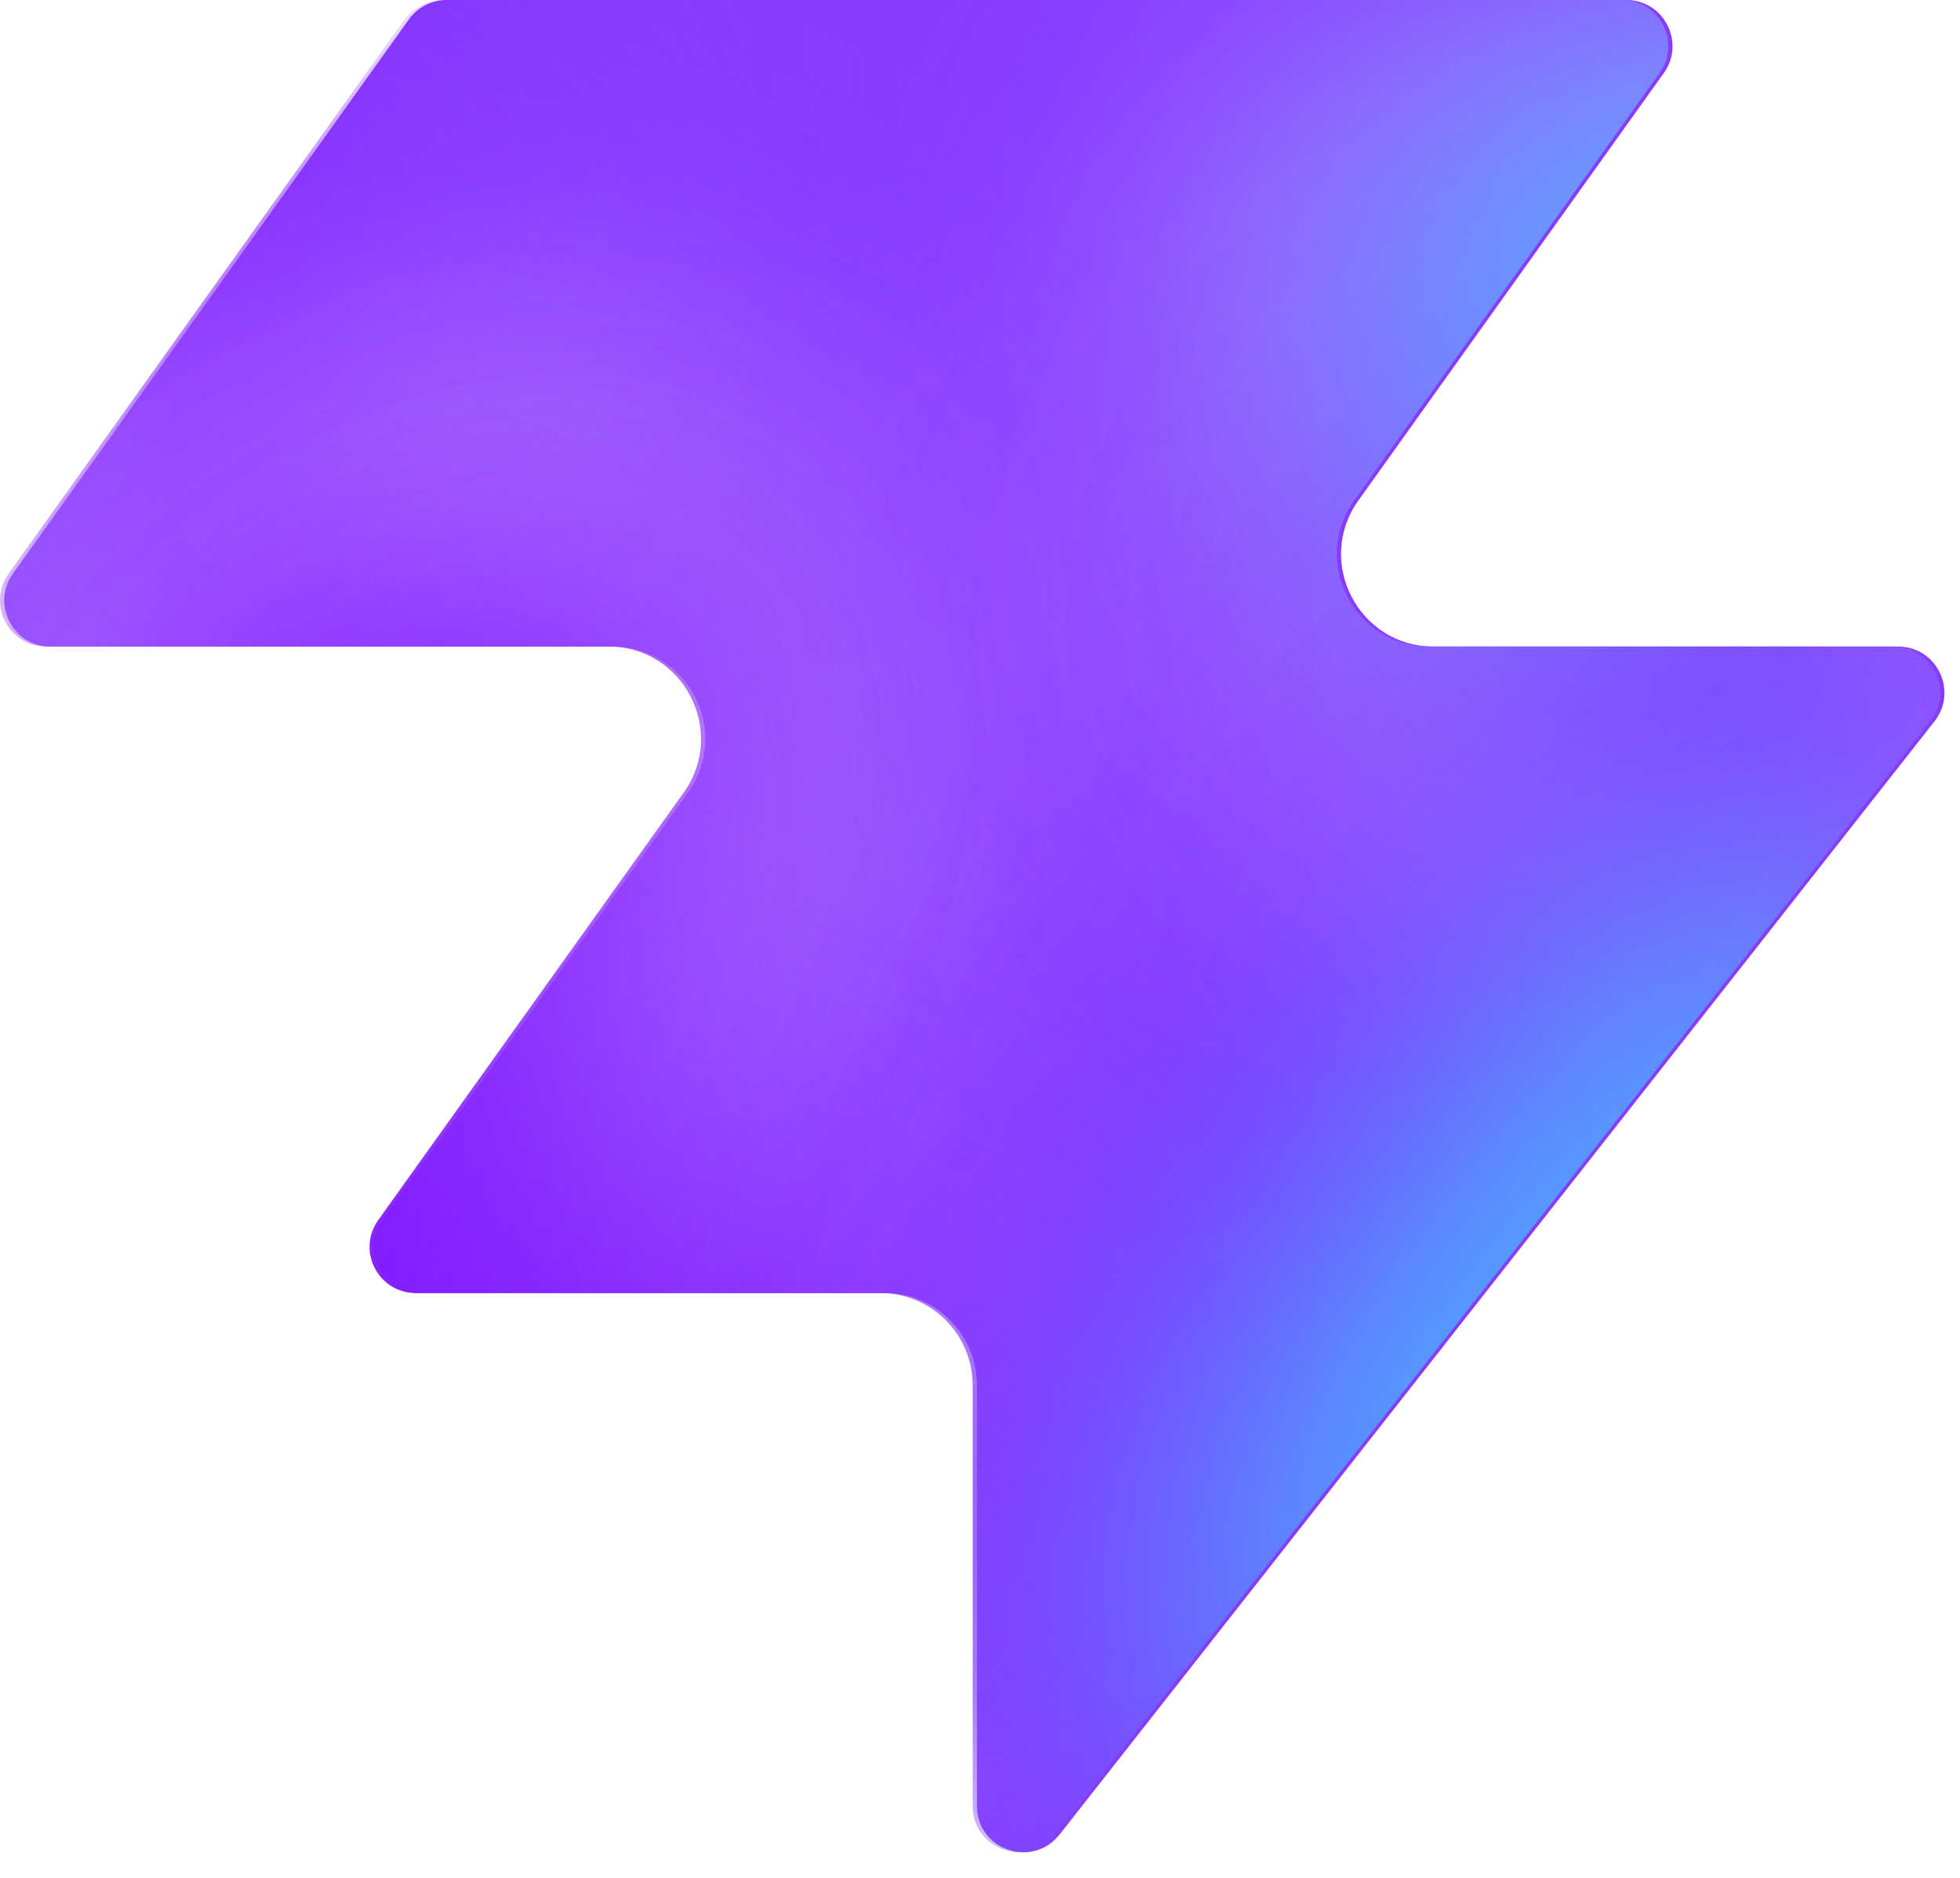
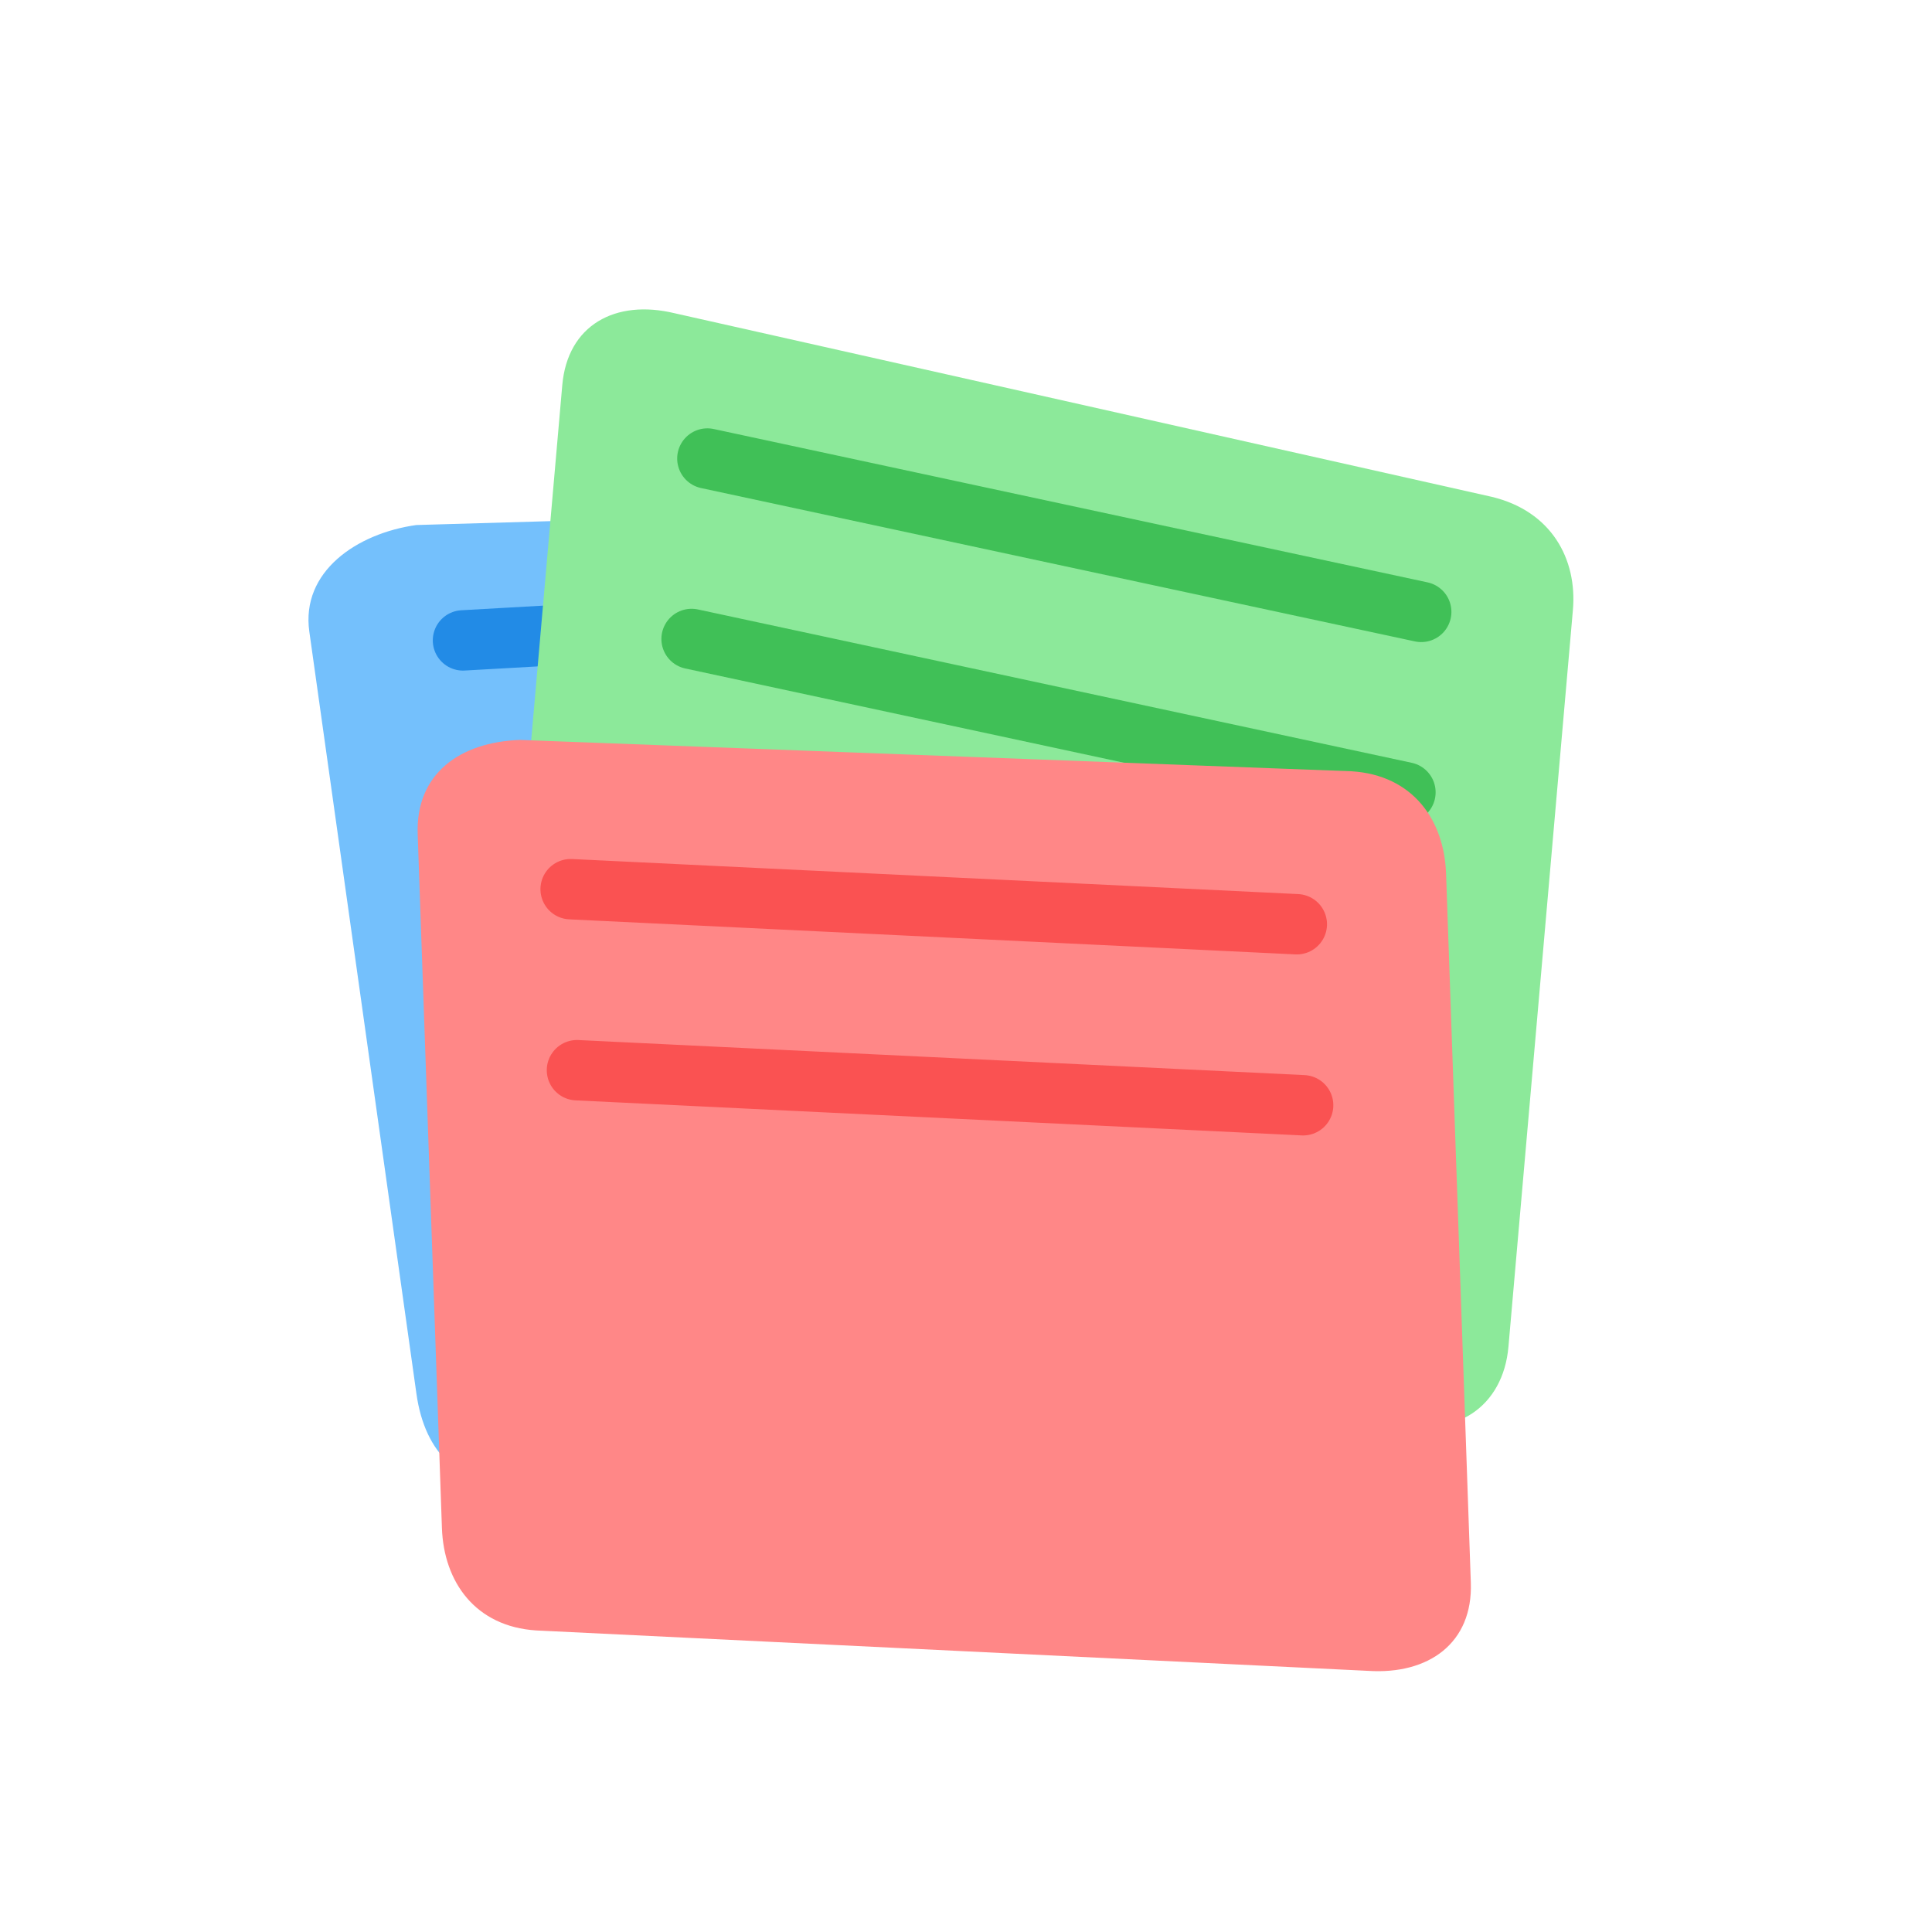
- <svg xmlns="http://www.w3.org/2000/svg" width="48" height="46" fill="none" viewBox="0 0 48 46">
-   <path fill="#863bff" d="M25.946 44.938c-.664.845-2.021.375-2.021-.698V33.937a2.26 2.26 0 0 0-2.262-2.262H10.287c-.92 0-1.456-1.04-.92-1.788l7.48-10.471c1.07-1.497 0-3.578-1.842-3.578H1.237c-.92 0-1.456-1.04-.92-1.788L10.013.474c.214-.297.556-.474.92-.474h28.894c.92 0 1.456 1.04.92 1.788l-7.48 10.471c-1.07 1.498 0 3.579 1.842 3.579h11.377c.943 0 1.473 1.088.89 1.83L25.947 44.94z" style="fill:#863bff;fill:color(display-p3 .525 .23 1);fill-opacity:1" />
-   <mask id="a" width="48" height="46" x="0" y="0" maskUnits="userSpaceOnUse" style="mask-type:alpha">
-     <path fill="#000" d="M25.842 44.938c-.664.844-2.021.375-2.021-.698V33.937a2.26 2.26 0 0 0-2.262-2.262H10.183c-.92 0-1.456-1.04-.92-1.788l7.48-10.471c1.07-1.498 0-3.579-1.842-3.579H1.133c-.92 0-1.456-1.04-.92-1.787L9.91.473c.214-.297.556-.474.92-.474h28.894c.92 0 1.456 1.04.92 1.788l-7.48 10.471c-1.07 1.498 0 3.578 1.842 3.578h11.377c.943 0 1.473 1.088.89 1.832L25.843 44.94z" style="fill:#000;fill-opacity:1" />
-   </mask>
-   <g mask="url(#a)">
-     <g filter="url(#b)">
-       <ellipse cx="5.508" cy="14.704" fill="#ede6ff" rx="5.508" ry="14.704" style="fill:#ede6ff;fill:color(display-p3 .927 .903 1);fill-opacity:1" transform="matrix(.00324 1 1 -.00324 -4.47 31.516)" />
-     </g>
-     <g filter="url(#c)">
-       <ellipse cx="10.399" cy="29.851" fill="#ede6ff" rx="10.399" ry="29.851" style="fill:#ede6ff;fill:color(display-p3 .927 .903 1);fill-opacity:1" transform="matrix(.00324 1 1 -.00324 -39.328 7.883)" />
-     </g>
-     <g filter="url(#d)">
-       <ellipse cx="5.508" cy="30.487" fill="#7e14ff" rx="5.508" ry="30.487" style="fill:#7e14ff;fill:color(display-p3 .492 .077 1);fill-opacity:1" transform="rotate(89.814 -25.913 -14.639)scale(1 -1)" />
-     </g>
-     <g filter="url(#e)">
-       <ellipse cx="5.508" cy="30.599" fill="#7e14ff" rx="5.508" ry="30.599" style="fill:#7e14ff;fill:color(display-p3 .492 .077 1);fill-opacity:1" transform="rotate(89.814 -32.644 -3.334)scale(1 -1)" />
-     </g>
-     <g filter="url(#f)">
-       <ellipse cx="5.508" cy="30.599" fill="#7e14ff" rx="5.508" ry="30.599" style="fill:#7e14ff;fill:color(display-p3 .492 .077 1);fill-opacity:1" transform="matrix(.00324 1 1 -.00324 -34.34 30.47)" />
-     </g>
-     <g filter="url(#g)">
-       <ellipse cx="14.072" cy="22.078" fill="#ede6ff" rx="14.072" ry="22.078" style="fill:#ede6ff;fill:color(display-p3 .927 .903 1);fill-opacity:1" transform="rotate(93.35 24.506 48.493)scale(-1 1)" />
-     </g>
-     <g filter="url(#h)">
-       <ellipse cx="3.47" cy="21.501" fill="#7e14ff" rx="3.47" ry="21.501" style="fill:#7e14ff;fill:color(display-p3 .492 .077 1);fill-opacity:1" transform="rotate(89.009 28.708 47.59)scale(-1 1)" />
-     </g>
-     <g filter="url(#i)">
-       <ellipse cx="3.47" cy="21.501" fill="#7e14ff" rx="3.47" ry="21.501" style="fill:#7e14ff;fill:color(display-p3 .492 .077 1);fill-opacity:1" transform="rotate(89.009 28.708 47.59)scale(-1 1)" />
-     </g>
-     <g filter="url(#j)">
-       <ellipse cx=".387" cy="8.972" fill="#7e14ff" rx="4.407" ry="29.108" style="fill:#7e14ff;fill:color(display-p3 .492 .077 1);fill-opacity:1" transform="rotate(39.51 .387 8.972)" />
-     </g>
-     <g filter="url(#k)">
-       <ellipse cx="47.523" cy="-6.092" fill="#7e14ff" rx="4.407" ry="29.108" style="fill:#7e14ff;fill:color(display-p3 .492 .077 1);fill-opacity:1" transform="rotate(37.892 47.523 -6.092)" />
-     </g>
-     <g filter="url(#l)">
-       <ellipse cx="41.412" cy="6.333" fill="#47bfff" rx="5.971" ry="9.665" style="fill:#47bfff;fill:color(display-p3 .28 .748 1);fill-opacity:1" transform="rotate(37.892 41.412 6.333)" />
-     </g>
-     <g filter="url(#m)">
-       <ellipse cx="-1.879" cy="38.332" fill="#7e14ff" rx="4.407" ry="29.108" style="fill:#7e14ff;fill:color(display-p3 .492 .077 1);fill-opacity:1" transform="rotate(37.892 -1.88 38.332)" />
-     </g>
-     <g filter="url(#n)">
-       <ellipse cx="-1.879" cy="38.332" fill="#7e14ff" rx="4.407" ry="29.108" style="fill:#7e14ff;fill:color(display-p3 .492 .077 1);fill-opacity:1" transform="rotate(37.892 -1.88 38.332)" />
-     </g>
-     <g filter="url(#o)">
-       <ellipse cx="35.651" cy="29.907" fill="#7e14ff" rx="4.407" ry="29.108" style="fill:#7e14ff;fill:color(display-p3 .492 .077 1);fill-opacity:1" transform="rotate(37.892 35.651 29.907)" />
-     </g>
-     <g filter="url(#p)">
-       <ellipse cx="38.418" cy="32.4" fill="#47bfff" rx="5.971" ry="15.297" style="fill:#47bfff;fill:color(display-p3 .28 .748 1);fill-opacity:1" transform="rotate(37.892 38.418 32.4)" />
-     </g>
+ <svg xmlns="http://www.w3.org/2000/svg" viewBox="0 0 64 64">
+   <g transform="rotate(-8 32 32)">
+     <path d="M12 18          C12 16 14 15 16 15          L43 18          C45 18.2 46 19.8 46 21.5          L46 47          C46 49 44 50 42 49.8          L15 47          C13 46.8 12 45.5 12 43.5Z" fill="#74C0FC" />
+     <path d="M17 19L41 21" stroke="#228BE6" stroke-width="2" stroke-linecap="round" />
+     <path d="M17 25L40 27" stroke="#228BE6" stroke-width="2" stroke-linecap="round" />
  </g>
-   <defs>
-     <filter id="b" width="60.045" height="41.654" x="-19.77" y="16.149" color-interpolation-filters="sRGB" filterUnits="userSpaceOnUse">
-       <feFlood flood-opacity="0" result="BackgroundImageFix" />
-       <feBlend in="SourceGraphic" in2="BackgroundImageFix" result="shape" />
-       <feGaussianBlur result="effect1_foregroundBlur_2002_17158" stdDeviation="7.659" />
-     </filter>
-     <filter id="c" width="90.34" height="51.437" x="-54.613" y="-7.533" color-interpolation-filters="sRGB" filterUnits="userSpaceOnUse">
-       <feFlood flood-opacity="0" result="BackgroundImageFix" />
-       <feBlend in="SourceGraphic" in2="BackgroundImageFix" result="shape" />
-       <feGaussianBlur result="effect1_foregroundBlur_2002_17158" stdDeviation="7.659" />
-     </filter>
-     <filter id="d" width="79.355" height="29.4" x="-49.64" y="2.03" color-interpolation-filters="sRGB" filterUnits="userSpaceOnUse">
-       <feFlood flood-opacity="0" result="BackgroundImageFix" />
-       <feBlend in="SourceGraphic" in2="BackgroundImageFix" result="shape" />
-       <feGaussianBlur result="effect1_foregroundBlur_2002_17158" stdDeviation="4.596" />
-     </filter>
-     <filter id="e" width="79.579" height="29.4" x="-45.045" y="20.029" color-interpolation-filters="sRGB" filterUnits="userSpaceOnUse">
-       <feFlood flood-opacity="0" result="BackgroundImageFix" />
-       <feBlend in="SourceGraphic" in2="BackgroundImageFix" result="shape" />
-       <feGaussianBlur result="effect1_foregroundBlur_2002_17158" stdDeviation="4.596" />
-     </filter>
-     <filter id="f" width="79.579" height="29.4" x="-43.513" y="21.178" color-interpolation-filters="sRGB" filterUnits="userSpaceOnUse">
-       <feFlood flood-opacity="0" result="BackgroundImageFix" />
-       <feBlend in="SourceGraphic" in2="BackgroundImageFix" result="shape" />
-       <feGaussianBlur result="effect1_foregroundBlur_2002_17158" stdDeviation="4.596" />
-     </filter>
-     <filter id="g" width="74.749" height="58.852" x="15.756" y="-17.901" color-interpolation-filters="sRGB" filterUnits="userSpaceOnUse">
-       <feFlood flood-opacity="0" result="BackgroundImageFix" />
-       <feBlend in="SourceGraphic" in2="BackgroundImageFix" result="shape" />
-       <feGaussianBlur result="effect1_foregroundBlur_2002_17158" stdDeviation="7.659" />
-     </filter>
-     <filter id="h" width="61.377" height="25.362" x="23.548" y="2.284" color-interpolation-filters="sRGB" filterUnits="userSpaceOnUse">
-       <feFlood flood-opacity="0" result="BackgroundImageFix" />
-       <feBlend in="SourceGraphic" in2="BackgroundImageFix" result="shape" />
-       <feGaussianBlur result="effect1_foregroundBlur_2002_17158" stdDeviation="4.596" />
-     </filter>
-     <filter id="i" width="61.377" height="25.362" x="23.548" y="2.284" color-interpolation-filters="sRGB" filterUnits="userSpaceOnUse">
-       <feFlood flood-opacity="0" result="BackgroundImageFix" />
-       <feBlend in="SourceGraphic" in2="BackgroundImageFix" result="shape" />
-       <feGaussianBlur result="effect1_foregroundBlur_2002_17158" stdDeviation="4.596" />
-     </filter>
-     <filter id="j" width="56.045" height="63.649" x="-27.636" y="-22.853" color-interpolation-filters="sRGB" filterUnits="userSpaceOnUse">
-       <feFlood flood-opacity="0" result="BackgroundImageFix" />
-       <feBlend in="SourceGraphic" in2="BackgroundImageFix" result="shape" />
-       <feGaussianBlur result="effect1_foregroundBlur_2002_17158" stdDeviation="4.596" />
-     </filter>
-     <filter id="k" width="54.814" height="64.646" x="20.116" y="-38.415" color-interpolation-filters="sRGB" filterUnits="userSpaceOnUse">
-       <feFlood flood-opacity="0" result="BackgroundImageFix" />
-       <feBlend in="SourceGraphic" in2="BackgroundImageFix" result="shape" />
-       <feGaussianBlur result="effect1_foregroundBlur_2002_17158" stdDeviation="4.596" />
-     </filter>
-     <filter id="l" width="33.541" height="35.313" x="24.641" y="-11.323" color-interpolation-filters="sRGB" filterUnits="userSpaceOnUse">
-       <feFlood flood-opacity="0" result="BackgroundImageFix" />
-       <feBlend in="SourceGraphic" in2="BackgroundImageFix" result="shape" />
-       <feGaussianBlur result="effect1_foregroundBlur_2002_17158" stdDeviation="4.596" />
-     </filter>
-     <filter id="m" width="54.814" height="64.646" x="-29.286" y="6.009" color-interpolation-filters="sRGB" filterUnits="userSpaceOnUse">
-       <feFlood flood-opacity="0" result="BackgroundImageFix" />
-       <feBlend in="SourceGraphic" in2="BackgroundImageFix" result="shape" />
-       <feGaussianBlur result="effect1_foregroundBlur_2002_17158" stdDeviation="4.596" />
-     </filter>
-     <filter id="n" width="54.814" height="64.646" x="-29.286" y="6.009" color-interpolation-filters="sRGB" filterUnits="userSpaceOnUse">
-       <feFlood flood-opacity="0" result="BackgroundImageFix" />
-       <feBlend in="SourceGraphic" in2="BackgroundImageFix" result="shape" />
-       <feGaussianBlur result="effect1_foregroundBlur_2002_17158" stdDeviation="4.596" />
-     </filter>
-     <filter id="o" width="54.814" height="64.646" x="8.244" y="-2.416" color-interpolation-filters="sRGB" filterUnits="userSpaceOnUse">
-       <feFlood flood-opacity="0" result="BackgroundImageFix" />
-       <feBlend in="SourceGraphic" in2="BackgroundImageFix" result="shape" />
-       <feGaussianBlur result="effect1_foregroundBlur_2002_17158" stdDeviation="4.596" />
-     </filter>
-     <filter id="p" width="39.409" height="43.623" x="18.713" y="10.588" color-interpolation-filters="sRGB" filterUnits="userSpaceOnUse">
-       <feFlood flood-opacity="0" result="BackgroundImageFix" />
-       <feBlend in="SourceGraphic" in2="BackgroundImageFix" result="shape" />
-       <feGaussianBlur result="effect1_foregroundBlur_2002_17158" stdDeviation="4.596" />
-     </filter>
-   </defs>
+   <g transform="rotate(5 32 32)">
+     <path d="M17 14          C17 12 18.5 11 20.5 11.3          L48 15          C50 15.3 51 16.8 51 18.5          L51 43          C51 45 49.5 46.2 47.5 45.8          L20 42          C18 41.7 17 40.3 17 38.5Z" fill="#8CE99A" />
+     <path d="M22 16L46 19" stroke="#40C057" stroke-width="2" stroke-linecap="round" />
+     <path d="M22 22L46 25" stroke="#40C057" stroke-width="2" stroke-linecap="round" />
+   </g>
+   <g transform="rotate(-2 32 32)">
+     <path d="M14 27          C14 25 15.5 24 17.5 24          L45 26          C47 26.2 48 27.7 48 29.5          L48 53          C48 55 46.5 56 44.5 55.8          L17 53.5          C15 53.3 14 51.8 14 50Z" fill="#FF8787" />
+     <path d="M19 29L43 31" stroke="#FA5252" stroke-width="2" stroke-linecap="round" />
+     <path d="M19 35L43 37" stroke="#FA5252" stroke-width="2" stroke-linecap="round" />
+   </g>
</svg>
